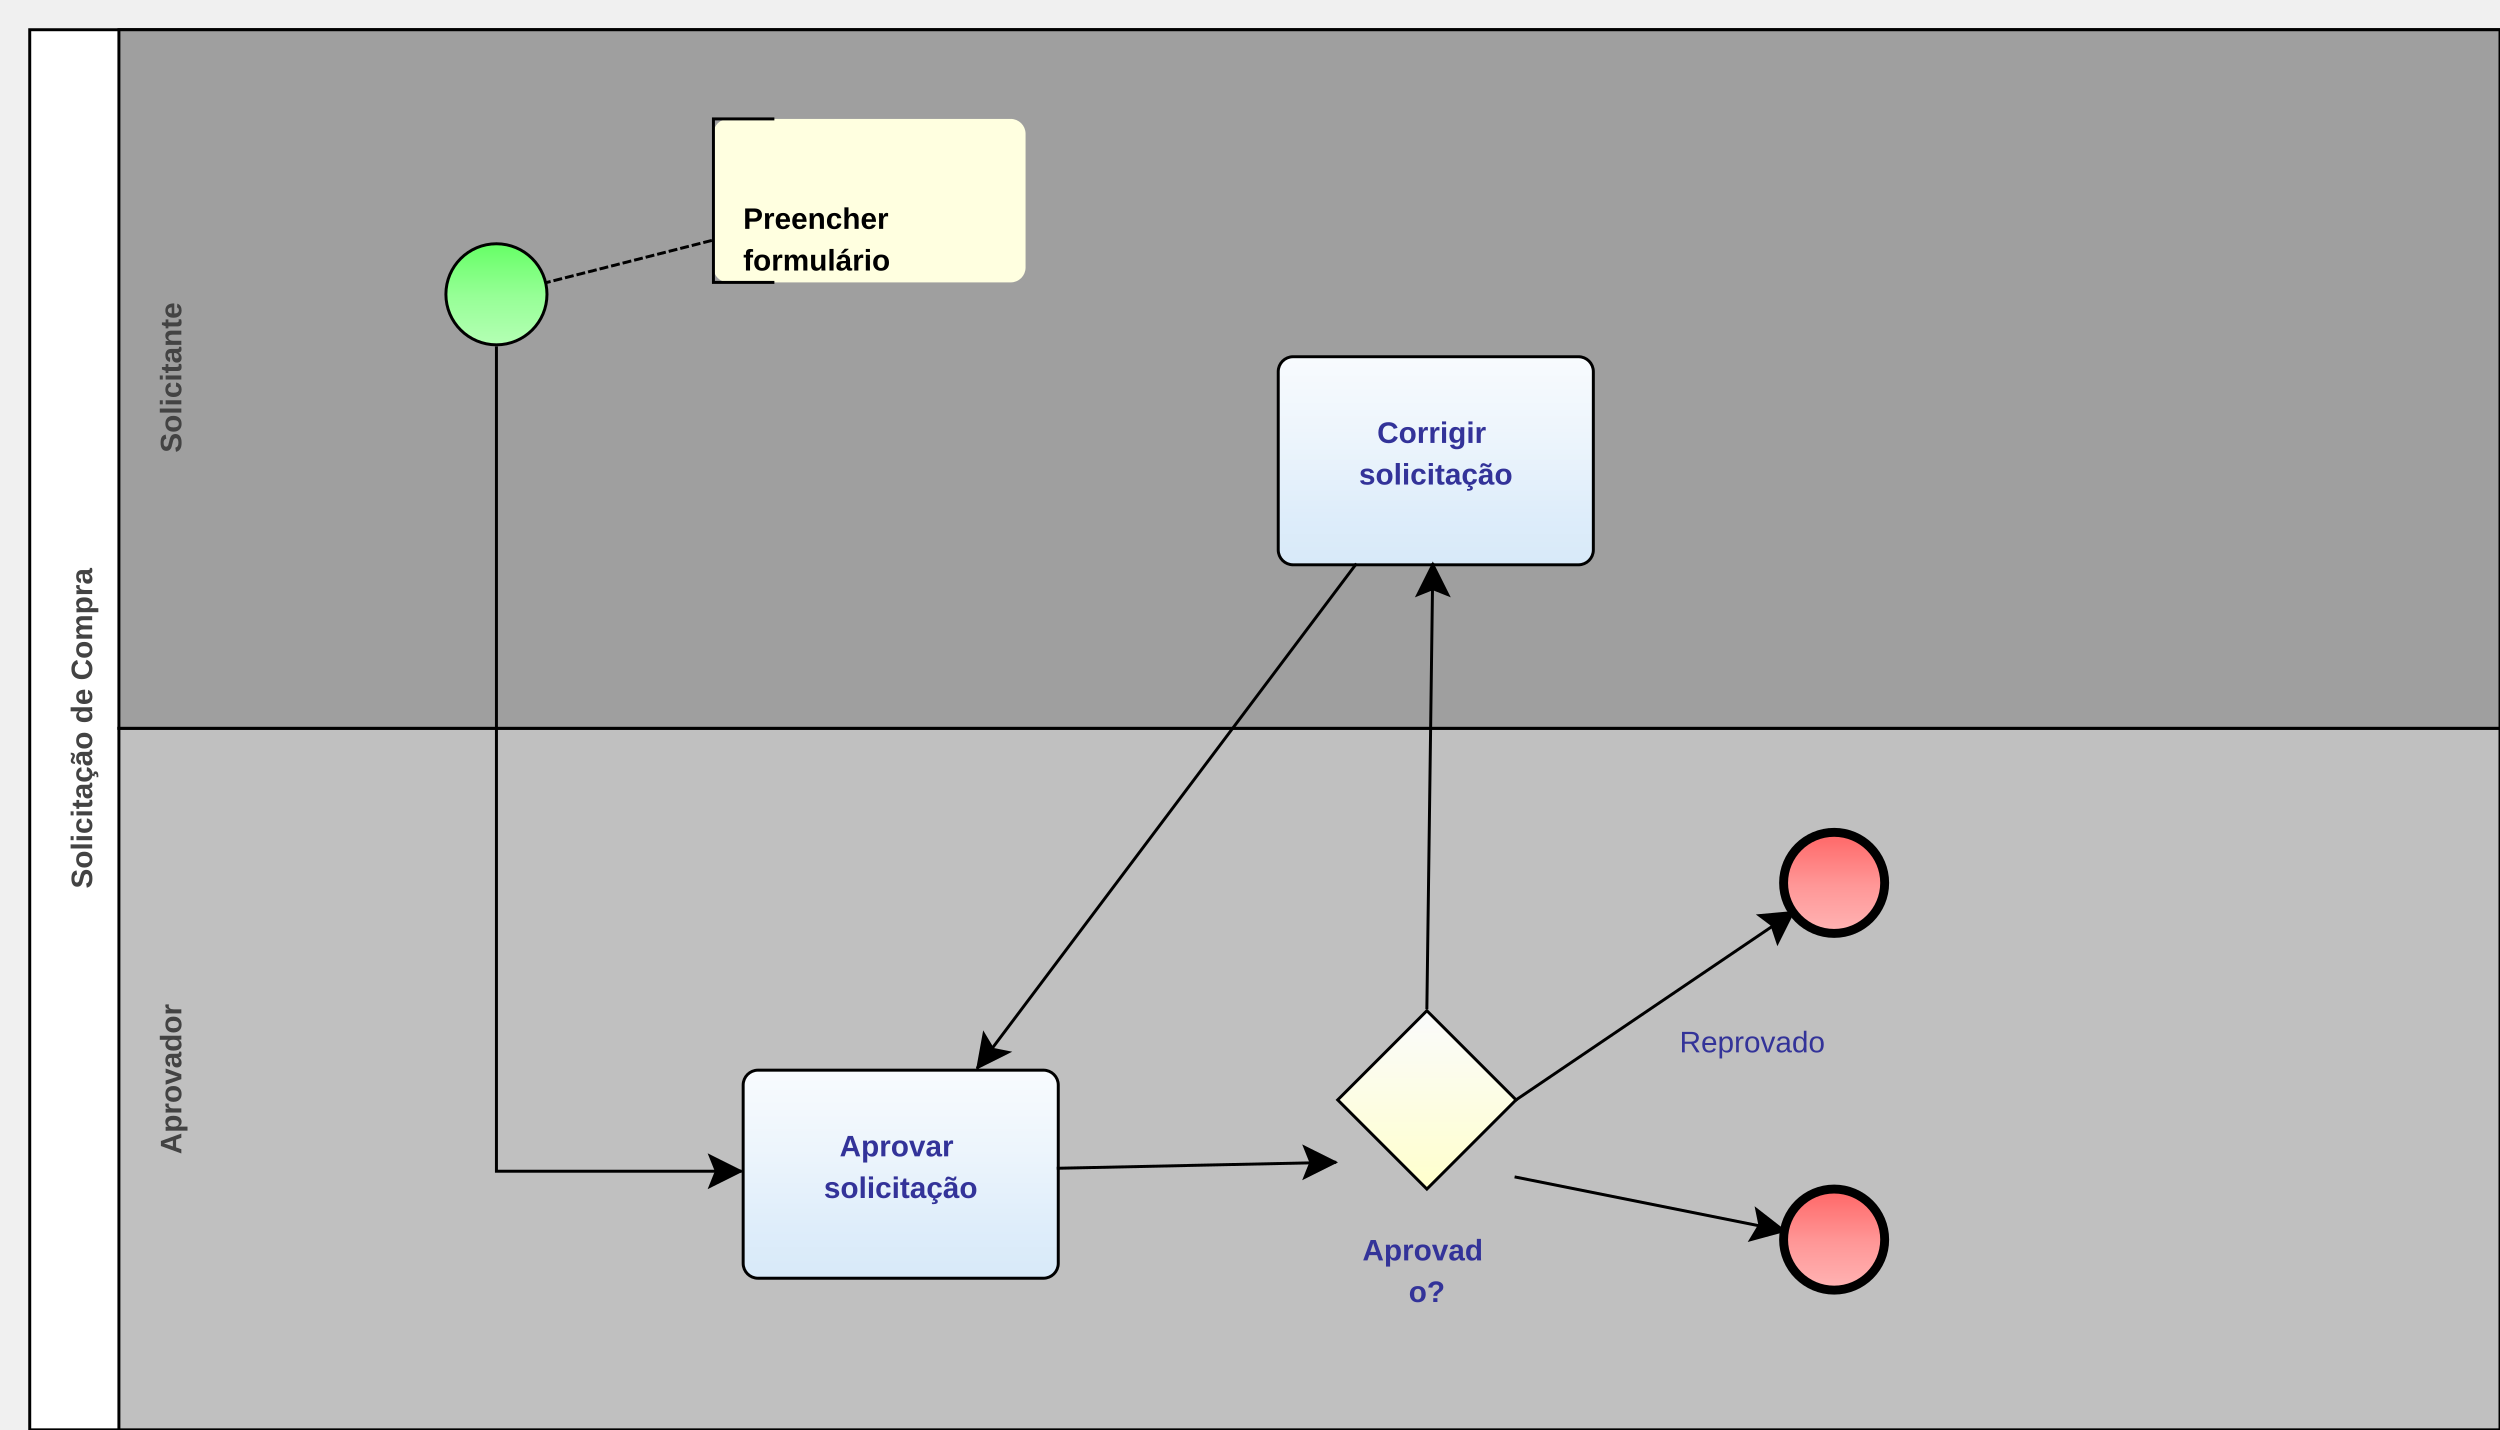
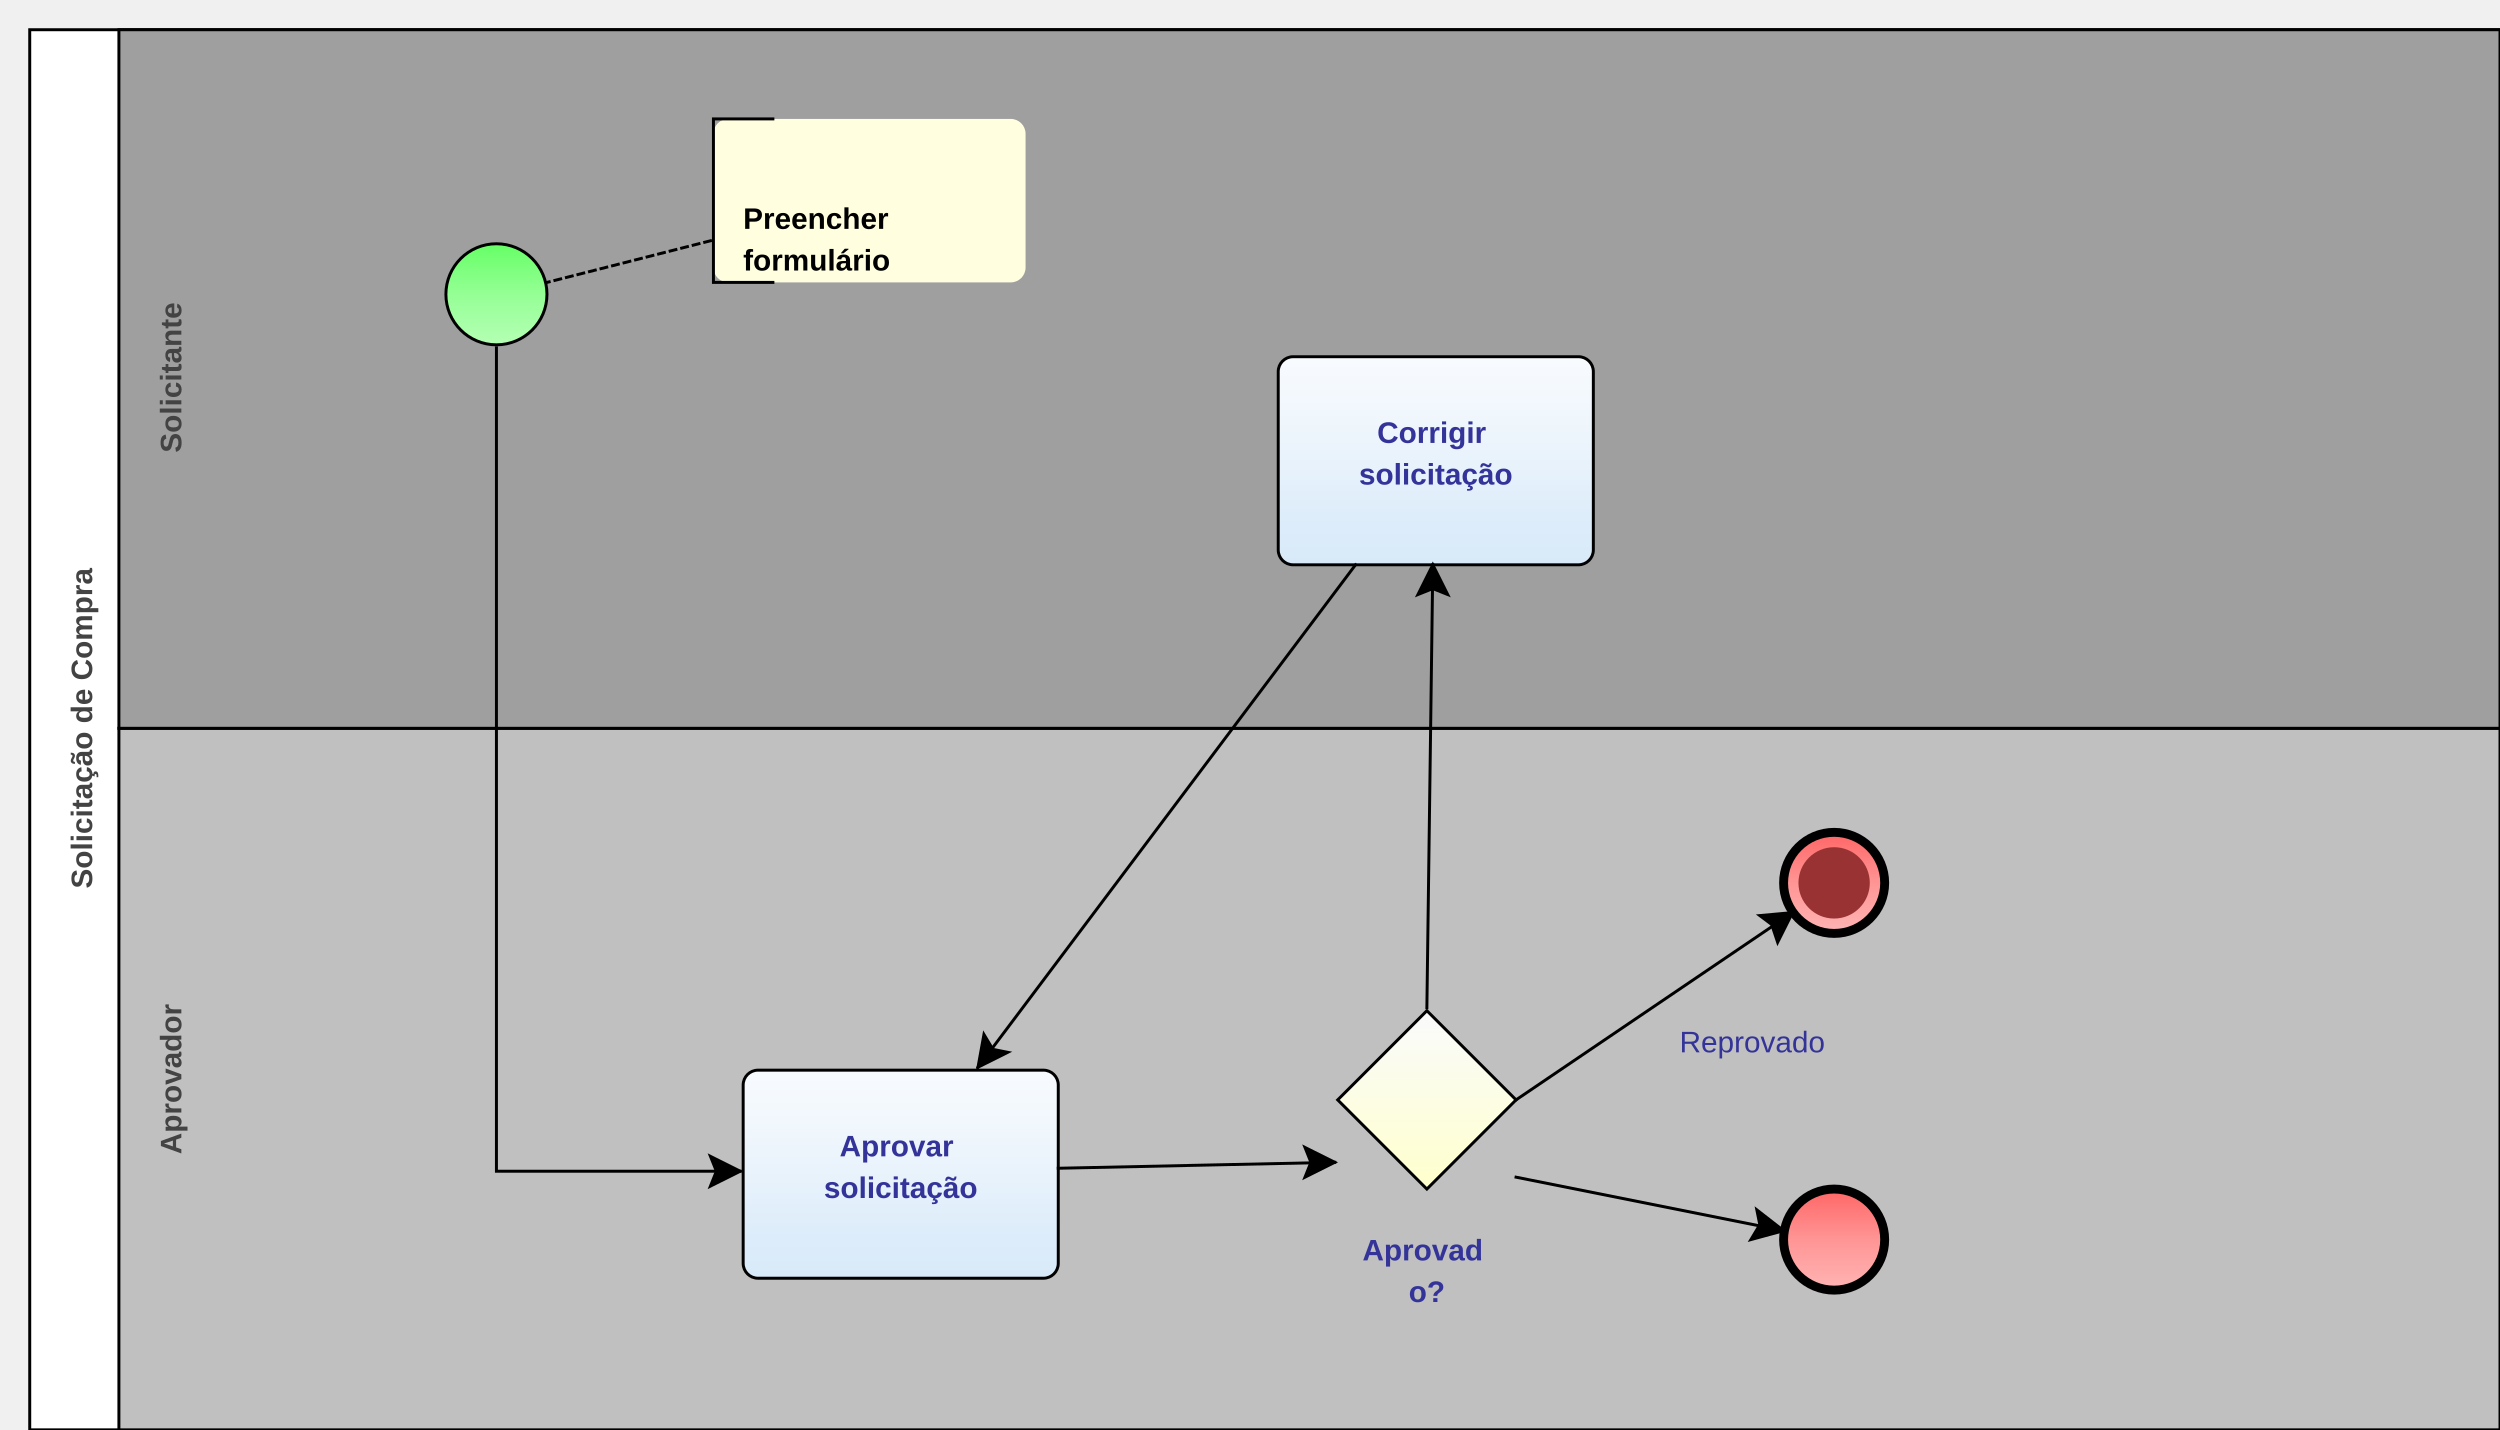
<svg xmlns="http://www.w3.org/2000/svg" xmlns:xlink="http://www.w3.org/1999/xlink" style="stroke-dasharray:none; shape-rendering:auto; font-family:'Arial'; text-rendering:auto; fill-opacity:1; color-interpolation:auto; color-rendering:auto; font-size:12; fill:black; stroke:black; image-rendering:auto; stroke-miterlimit:10; stroke-linecap:square; stroke-linejoin:miter; font-style:normal; stroke-width:1; stroke-dashoffset:0; font-weight:normal; stroke-opacity:1;" contentScriptType="text/ecmascript" preserveAspectRatio="xMidYMid meet" zoomAndPan="magnify" version="1.0" contentStyleType="text/css" xml:xlink="http://www.w3.org/1999/xlink" width="841" height="481">
  <rect x="10" y="10" width="831" height="471" ry="0" rx="0" style="stroke:#000000; fill:#FFFFFF" />
  <rect x="40" y="245" width="801" height="236" ry="0" rx="0" style="stroke:#000000; fill:#C0C0C0" />
  <g componentSequence="3">
    <text x="-363" y="47" transform="rotate(270)" text-anchor="middle" style="font-weight:bold;font-size:10px;stroke:none; fill:#434343">
      <tspan dy="14" x="-363">Aprovador</tspan>
    </text>
  </g>
  <rect x="40" y="10" width="801" height="235" ry="0" rx="0" style="stroke:#000000; fill:#9F9F9F" />
  <g componentSequence="2">
    <text x="-127" y="47" transform="rotate(270)" text-anchor="middle" style="font-weight:bold;font-size:10px;stroke:none; fill:#434343">
      <tspan dy="14" x="-127">Solicitante</tspan>
    </text>
  </g>
  <g componentSequence="1">
    <text x="-245" y="17" transform="rotate(270)" text-anchor="middle" style="font-weight:bold;font-size:10px;stroke:none; fill:#434343">
      <tspan dy="14" x="-245">Solicitação de Compra</tspan>
    </text>
  </g>
  <g sequence="4">
-     <ellipse cx="167" cy="99" rx="17" ry="17" stroke-width="1" style="fill:url(#linearGradient66FF6696FF96B6FFB6_106740191);" stroke="336633" />
+     <ellipse cx="167" cy="99" rx="17" ry="17" stroke-width="1" style="fill:url(#linearGradient66FF6696FF96B6FFB6_1880671568);" stroke="336633" />
  </g>
  <g sequence="5">
-     <rect x="250" y="360" width="106" height="70" ry="5" rx="5" style="fill:url(#linearGradientF8FBFEEDF5FCDEEDFAD4E7F8E2E5E9_144398180);" stroke="191970" />
+     <rect x="250" y="360" width="106" height="70" ry="5" rx="5" style="fill:url(#linearGradientF8FBFEEDF5FCDEEDFAD4E7F8E2E5E9_2128553251);" stroke="191970" />
  </g>
  <g componentSequence="5">
    <text x="303" y="375" text-anchor="middle" style="font-weight:bold;font-size:10px;stroke:none; fill:#333399">
      <tspan dy="14" x="303">Aprovar</tspan>
      <tspan dy="14" x="303">solicitação</tspan>
    </text>
  </g>
  <g sequence="9">
-     <polygon points=" 450 370 480 340 510 370 480 400 450 370" style="fill:url(#linearGradientFAFBFCFFFFCC_212128431);" stroke="000000" />
+     <polygon points=" 450 370 480 340 510 370 480 400 450 370" style="fill:url(#linearGradientFAFBFCFFFFCC_2061544992);" stroke="000000" />
  </g>
  <g componentSequence="9">
    <text x="480" y="410" text-anchor="middle" style="font-weight:bold;font-size:10px;stroke:none; fill:#333399">
      <tspan dy="14" x="480">Aprovad</tspan>
      <tspan dy="14" x="480">o?</tspan>
    </text>
  </g>
-   <g sequence="13">
-     <ellipse cx="617" cy="297" rx="17" ry="17" stroke-width="3" style="fill:url(#linearGradientFF6666FF9696FFB6B6_1235639647);" stroke="993333" />
-   </g>
  <g sequence="15">
-     <rect x="430" y="120" width="106" height="70" ry="5" rx="5" style="fill:url(#linearGradientF8FBFEEDF5FCDEEDFAD4E7F8E2E5E9_710379509);" stroke="191970" />
+     <rect x="430" y="120" width="106" height="70" ry="5" rx="5" style="fill:url(#linearGradientF8FBFEEDF5FCDEEDFAD4E7F8E2E5E9_1071787800);" stroke="191970" />
  </g>
  <g componentSequence="15">
    <text x="483" y="135" text-anchor="middle" style="font-weight:bold;font-size:10px;stroke:none; fill:#333399">
      <tspan dy="14" x="483">Corrigir</tspan>
      <tspan dy="14" x="483">solicitação</tspan>
    </text>
  </g>
  <rect x="240" y="40" width="105" height="55" ry="5" rx="5" style="stroke:none; fill:#FFFFE0" />
  <g componentSequence="36">
    <text x="250" y="63" text-anchor="left" style="font-weight:bold;font-size:10px;stroke:none; fill:#000000">
      <tspan dy="14" x="250">Preencher</tspan>
      <tspan dy="14" x="250">formulário</tspan>
    </text>
  </g>
  <path style="fill:none; stroke-width:1; stroke:#000000;" d="M260.0 40.0 L240.0 40.0 L240.0 95.0 L260.0 95.0" />
  <g sequence="38">
-     <ellipse cx="617" cy="417" rx="17" ry="17" stroke-width="3" style="fill:url(#linearGradientFF6666FF9696FFB6B6_2024134060);" stroke="993333" />
+     <ellipse cx="617" cy="417" rx="17" ry="17" stroke-width="3" style="fill:url(#linearGradientFF6666FF9696FFB6B6_166092785);" stroke="993333" />
+   </g>
+   <g sequence="40">
+     <ellipse cx="617" cy="297" rx="17" ry="17" stroke-width="3" style="fill:url(#linearGradientFF6666FF9696FFB6B6_244815315);" stroke="993333" />
+   </g>
+   <g sequence="40">
+     <ellipse cx="617" cy="297" rx="12" ry="12" stroke-width="0.5" style="stroke:none; fill:#993333" />
  </g>
  <g componentSequence="6">
    <text x="177" y="297" style="font-size:10px;font-weight:none;stroke:none; fill:#333399" text-anchor="left" />
  </g>
  <g componentSequence="10">
    <text x="413" y="392" style="font-size:10px;font-weight:none;stroke:none; fill:#333399" text-anchor="left" />
  </g>
  <g componentSequence="14">
    <text x="565" y="340" style="font-size:10px;font-weight:none;stroke:none; fill:#333399" text-anchor="left">
      <tspan dy="14" x="565">Reprovado</tspan>
    </text>
  </g>
  <g componentSequence="16">
    <text x="491" y="265" style="font-size:10px;font-weight:none;stroke:none; fill:#333399" text-anchor="left" />
  </g>
  <g componentSequence="17">
    <text x="403" y="275" style="font-size:10px;font-weight:none;stroke:none; fill:#333399" text-anchor="left" />
  </g>
  <g componentSequence="37">
    <text x="222" y="88" style="font-size:10px;font-weight:none;stroke:none; fill:#333399" text-anchor="left" />
  </g>
  <g componentSequence="39">
    <text x="565" y="405" style="font-size:10px;font-weight:none;stroke:none; fill:#333399" text-anchor="left" />
  </g>
  <path style="fill:none; stroke:#000000;stroke-width:1" d="M167.0 117.0 L167.0 235.0 L167.0 394.0 L249.0 394.0" />
  <polygon style="fill:#000000; stroke:#000000;" points=" 239 389 249 394 239 399 241 394" />
  <path style="fill:none; stroke:#000000;stroke-dasharray:2" d="M239.0 81.0 L184.0 95.0" />
  <path style="fill:none; stroke:#000000;stroke-width:1" d="M356.0 393.0 L449.0 391.0" />
  <polygon style="fill:#000000; stroke:#000000;" points=" 439 386 449 391 439 396 441 391" />
  <path style="fill:none; stroke:#000000;stroke-width:1" d="M456.0 190.0 L329.0 359.0" />
  <polygon style="fill:#000000; stroke:#000000;" points=" 339 354 329 359 331 348 334 353" />
  <path style="fill:none; stroke:#000000;stroke-width:1" d="M510.0 370.0 L603.0 307.0" />
  <polygon style="fill:#000000; stroke:#000000;" points=" 592 308 603 307 598 317 596 311" />
  <path style="fill:none; stroke:#000000;stroke-width:1" d="M480.0 339.0 L482.0 190.0" />
  <polygon style="fill:#000000; stroke:#000000;" points=" 477 200 482 190 487 200 482 198" />
  <path style="fill:none; stroke:#000000;stroke-width:1" d="M510.0 396.0 L600.0 414.0" />
  <polygon style="fill:#000000; stroke:#000000;" points=" 591 407 600 414 589 417 592 412" />
  <defs>
-     <linearGradient xlink:href="#linearGradient66FF6696FF96B6FFB6" id="linearGradient66FF6696FF96B6FFB6_106740191" x1="0" y1="82.0" x2="0" y2="117.0" gradientUnits="userSpaceOnUse" xlink:type="simple" xlink:actuate="onLoad" xlink:show="other" />
+     <linearGradient xlink:href="#linearGradient66FF6696FF96B6FFB6" id="linearGradient66FF6696FF96B6FFB6_1880671568" x1="0" y1="82.0" x2="0" y2="117.0" gradientUnits="userSpaceOnUse" xlink:type="simple" xlink:actuate="onLoad" xlink:show="other" />
    <linearGradient id="linearGradient66FF6696FF96B6FFB6">
      <stop style="stop-color:#66FF66;stop-opacity:1;" offset="0.0" id="stop66FF66" />
      <stop style="stop-color:#96FF96;stop-opacity:1;" offset="0.5" id="stop96FF96" />
      <stop style="stop-color:#B6FFB6;stop-opacity:1;" offset="1.0" id="stopB6FFB6" />
    </linearGradient>
-     <linearGradient xlink:href="#linearGradientF8FBFEEDF5FCDEEDFAD4E7F8E2E5E9" id="linearGradientF8FBFEEDF5FCDEEDFAD4E7F8E2E5E9_144398180" x1="0" y1="360.0" x2="0" y2="466.0" gradientUnits="userSpaceOnUse" xlink:type="simple" xlink:actuate="onLoad" xlink:show="other" />
+     <linearGradient xlink:href="#linearGradientF8FBFEEDF5FCDEEDFAD4E7F8E2E5E9" id="linearGradientF8FBFEEDF5FCDEEDFAD4E7F8E2E5E9_2128553251" x1="0" y1="360.0" x2="0" y2="466.0" gradientUnits="userSpaceOnUse" xlink:type="simple" xlink:actuate="onLoad" xlink:show="other" />
    <linearGradient id="linearGradientF8FBFEEDF5FCDEEDFAD4E7F8E2E5E9">
      <stop style="stop-color:#F8FBFE;stop-opacity:1;" offset="0.0" id="stopF8FBFE" />
      <stop style="stop-color:#EDF5FC;stop-opacity:1;" offset="0.25" id="stopEDF5FC" />
      <stop style="stop-color:#DEEDFA;stop-opacity:1;" offset="0.5" id="stopDEEDFA" />
      <stop style="stop-color:#D4E7F8;stop-opacity:1;" offset="0.75" id="stopD4E7F8" />
      <stop style="stop-color:#E2E5E9;stop-opacity:1;" offset="1.0" id="stopE2E5E9" />
    </linearGradient>
-     <linearGradient xlink:href="#linearGradientFAFBFCFFFFCC" id="linearGradientFAFBFCFFFFCC_212128431" x1="0" y1="340.0" x2="0" y2="400.0" gradientUnits="userSpaceOnUse" xlink:type="simple" xlink:actuate="onLoad" xlink:show="other" />
+     <linearGradient xlink:href="#linearGradientFAFBFCFFFFCC" id="linearGradientFAFBFCFFFFCC_2061544992" x1="0" y1="340.0" x2="0" y2="400.0" gradientUnits="userSpaceOnUse" xlink:type="simple" xlink:actuate="onLoad" xlink:show="other" />
    <linearGradient id="linearGradientFAFBFCFFFFCC">
      <stop style="stop-color:#FAFBFC;stop-opacity:1;" offset="0.0" id="stopFAFBFC" />
      <stop style="stop-color:#FFFFCC;stop-opacity:1;" offset="1.0" id="stopFFFFCC" />
    </linearGradient>
-     <linearGradient xlink:href="#linearGradientFF6666FF9696FFB6B6" id="linearGradientFF6666FF9696FFB6B6_1235639647" x1="0" y1="280.0" x2="0" y2="315.0" gradientUnits="userSpaceOnUse" xlink:type="simple" xlink:actuate="onLoad" xlink:show="other" />
+     <linearGradient xlink:href="#linearGradientF8FBFEEDF5FCDEEDFAD4E7F8E2E5E9" id="linearGradientF8FBFEEDF5FCDEEDFAD4E7F8E2E5E9_1071787800" x1="0" y1="120.0" x2="0" y2="226.0" gradientUnits="userSpaceOnUse" xlink:type="simple" xlink:actuate="onLoad" xlink:show="other" />
+     <linearGradient xlink:href="#linearGradientFF6666FF9696FFB6B6" id="linearGradientFF6666FF9696FFB6B6_166092785" x1="0" y1="400.0" x2="0" y2="435.0" gradientUnits="userSpaceOnUse" xlink:type="simple" xlink:actuate="onLoad" xlink:show="other" />
    <linearGradient id="linearGradientFF6666FF9696FFB6B6">
      <stop style="stop-color:#FF6666;stop-opacity:1;" offset="0.0" id="stopFF6666" />
      <stop style="stop-color:#FF9696;stop-opacity:1;" offset="0.5" id="stopFF9696" />
      <stop style="stop-color:#FFB6B6;stop-opacity:1;" offset="1.0" id="stopFFB6B6" />
    </linearGradient>
-     <linearGradient xlink:href="#linearGradientF8FBFEEDF5FCDEEDFAD4E7F8E2E5E9" id="linearGradientF8FBFEEDF5FCDEEDFAD4E7F8E2E5E9_710379509" x1="0" y1="120.0" x2="0" y2="226.0" gradientUnits="userSpaceOnUse" xlink:type="simple" xlink:actuate="onLoad" xlink:show="other" />
-     <linearGradient xlink:href="#linearGradientFF6666FF9696FFB6B6" id="linearGradientFF6666FF9696FFB6B6_2024134060" x1="0" y1="400.0" x2="0" y2="435.0" gradientUnits="userSpaceOnUse" xlink:type="simple" xlink:actuate="onLoad" xlink:show="other" />
+     <linearGradient xlink:href="#linearGradientFF6666FF9696FFB6B6" id="linearGradientFF6666FF9696FFB6B6_244815315" x1="0" y1="280.0" x2="0" y2="315.0" gradientUnits="userSpaceOnUse" xlink:type="simple" xlink:actuate="onLoad" xlink:show="other" />
  </defs>
</svg>
